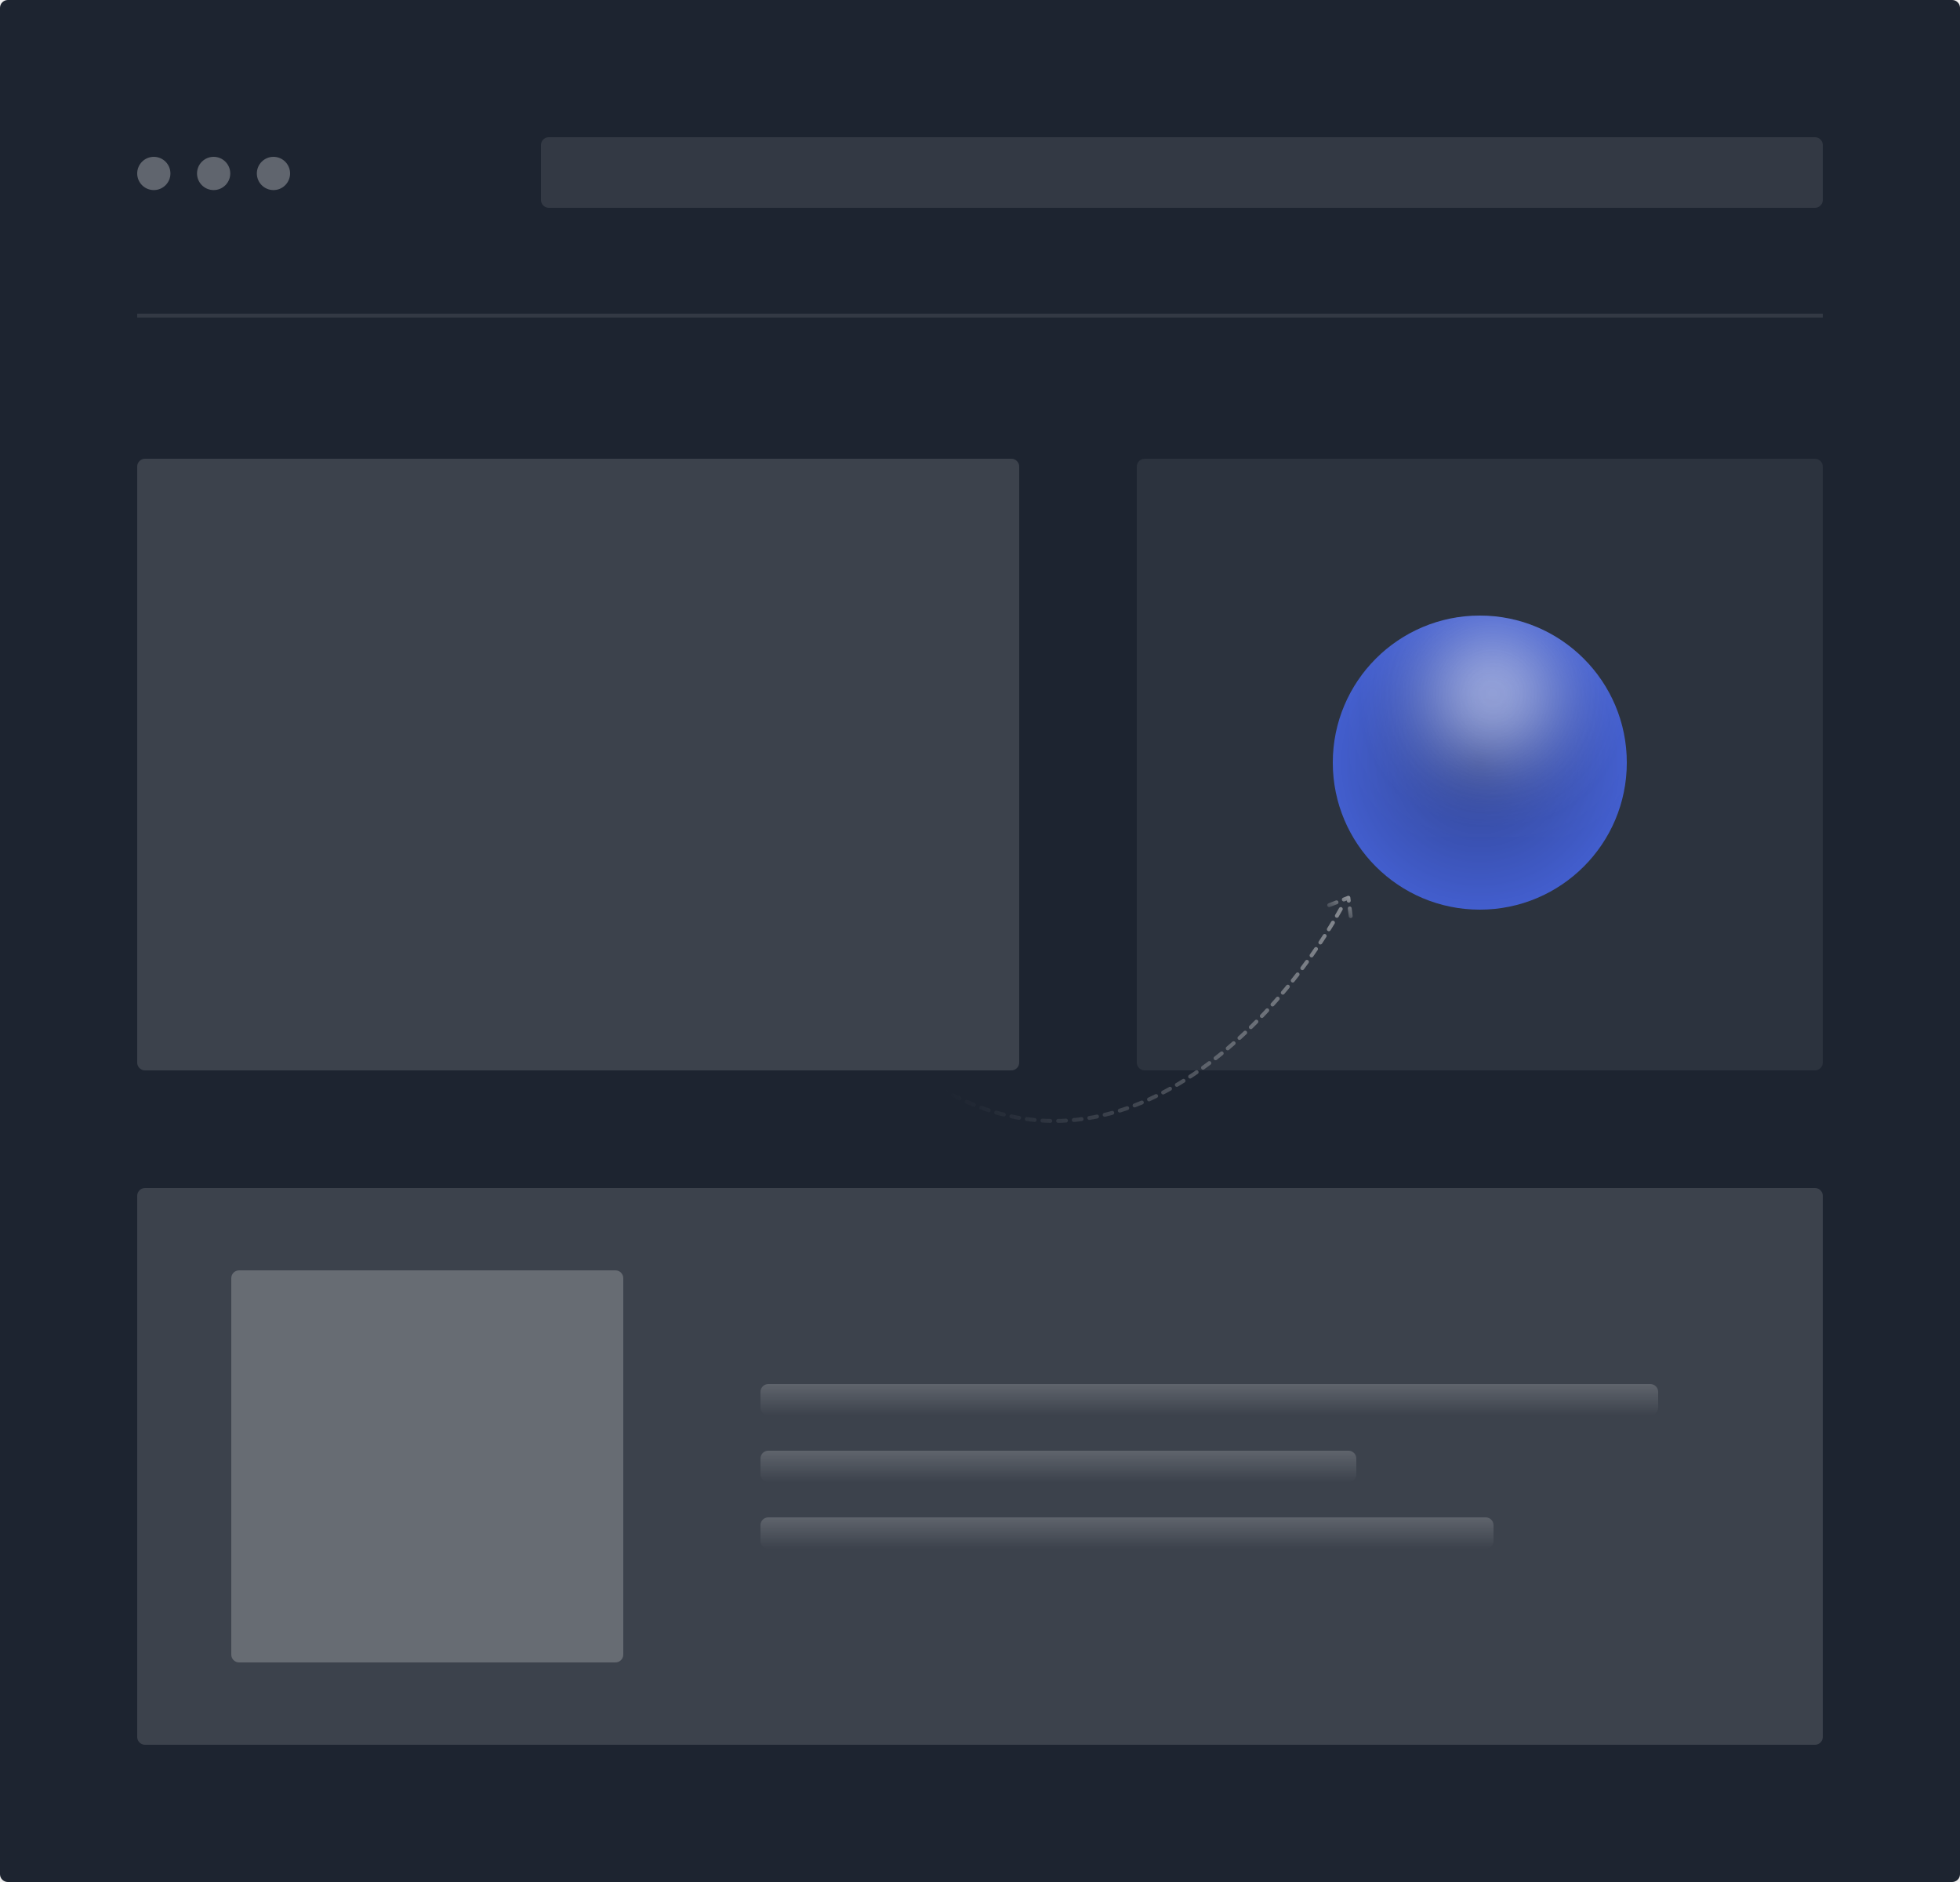
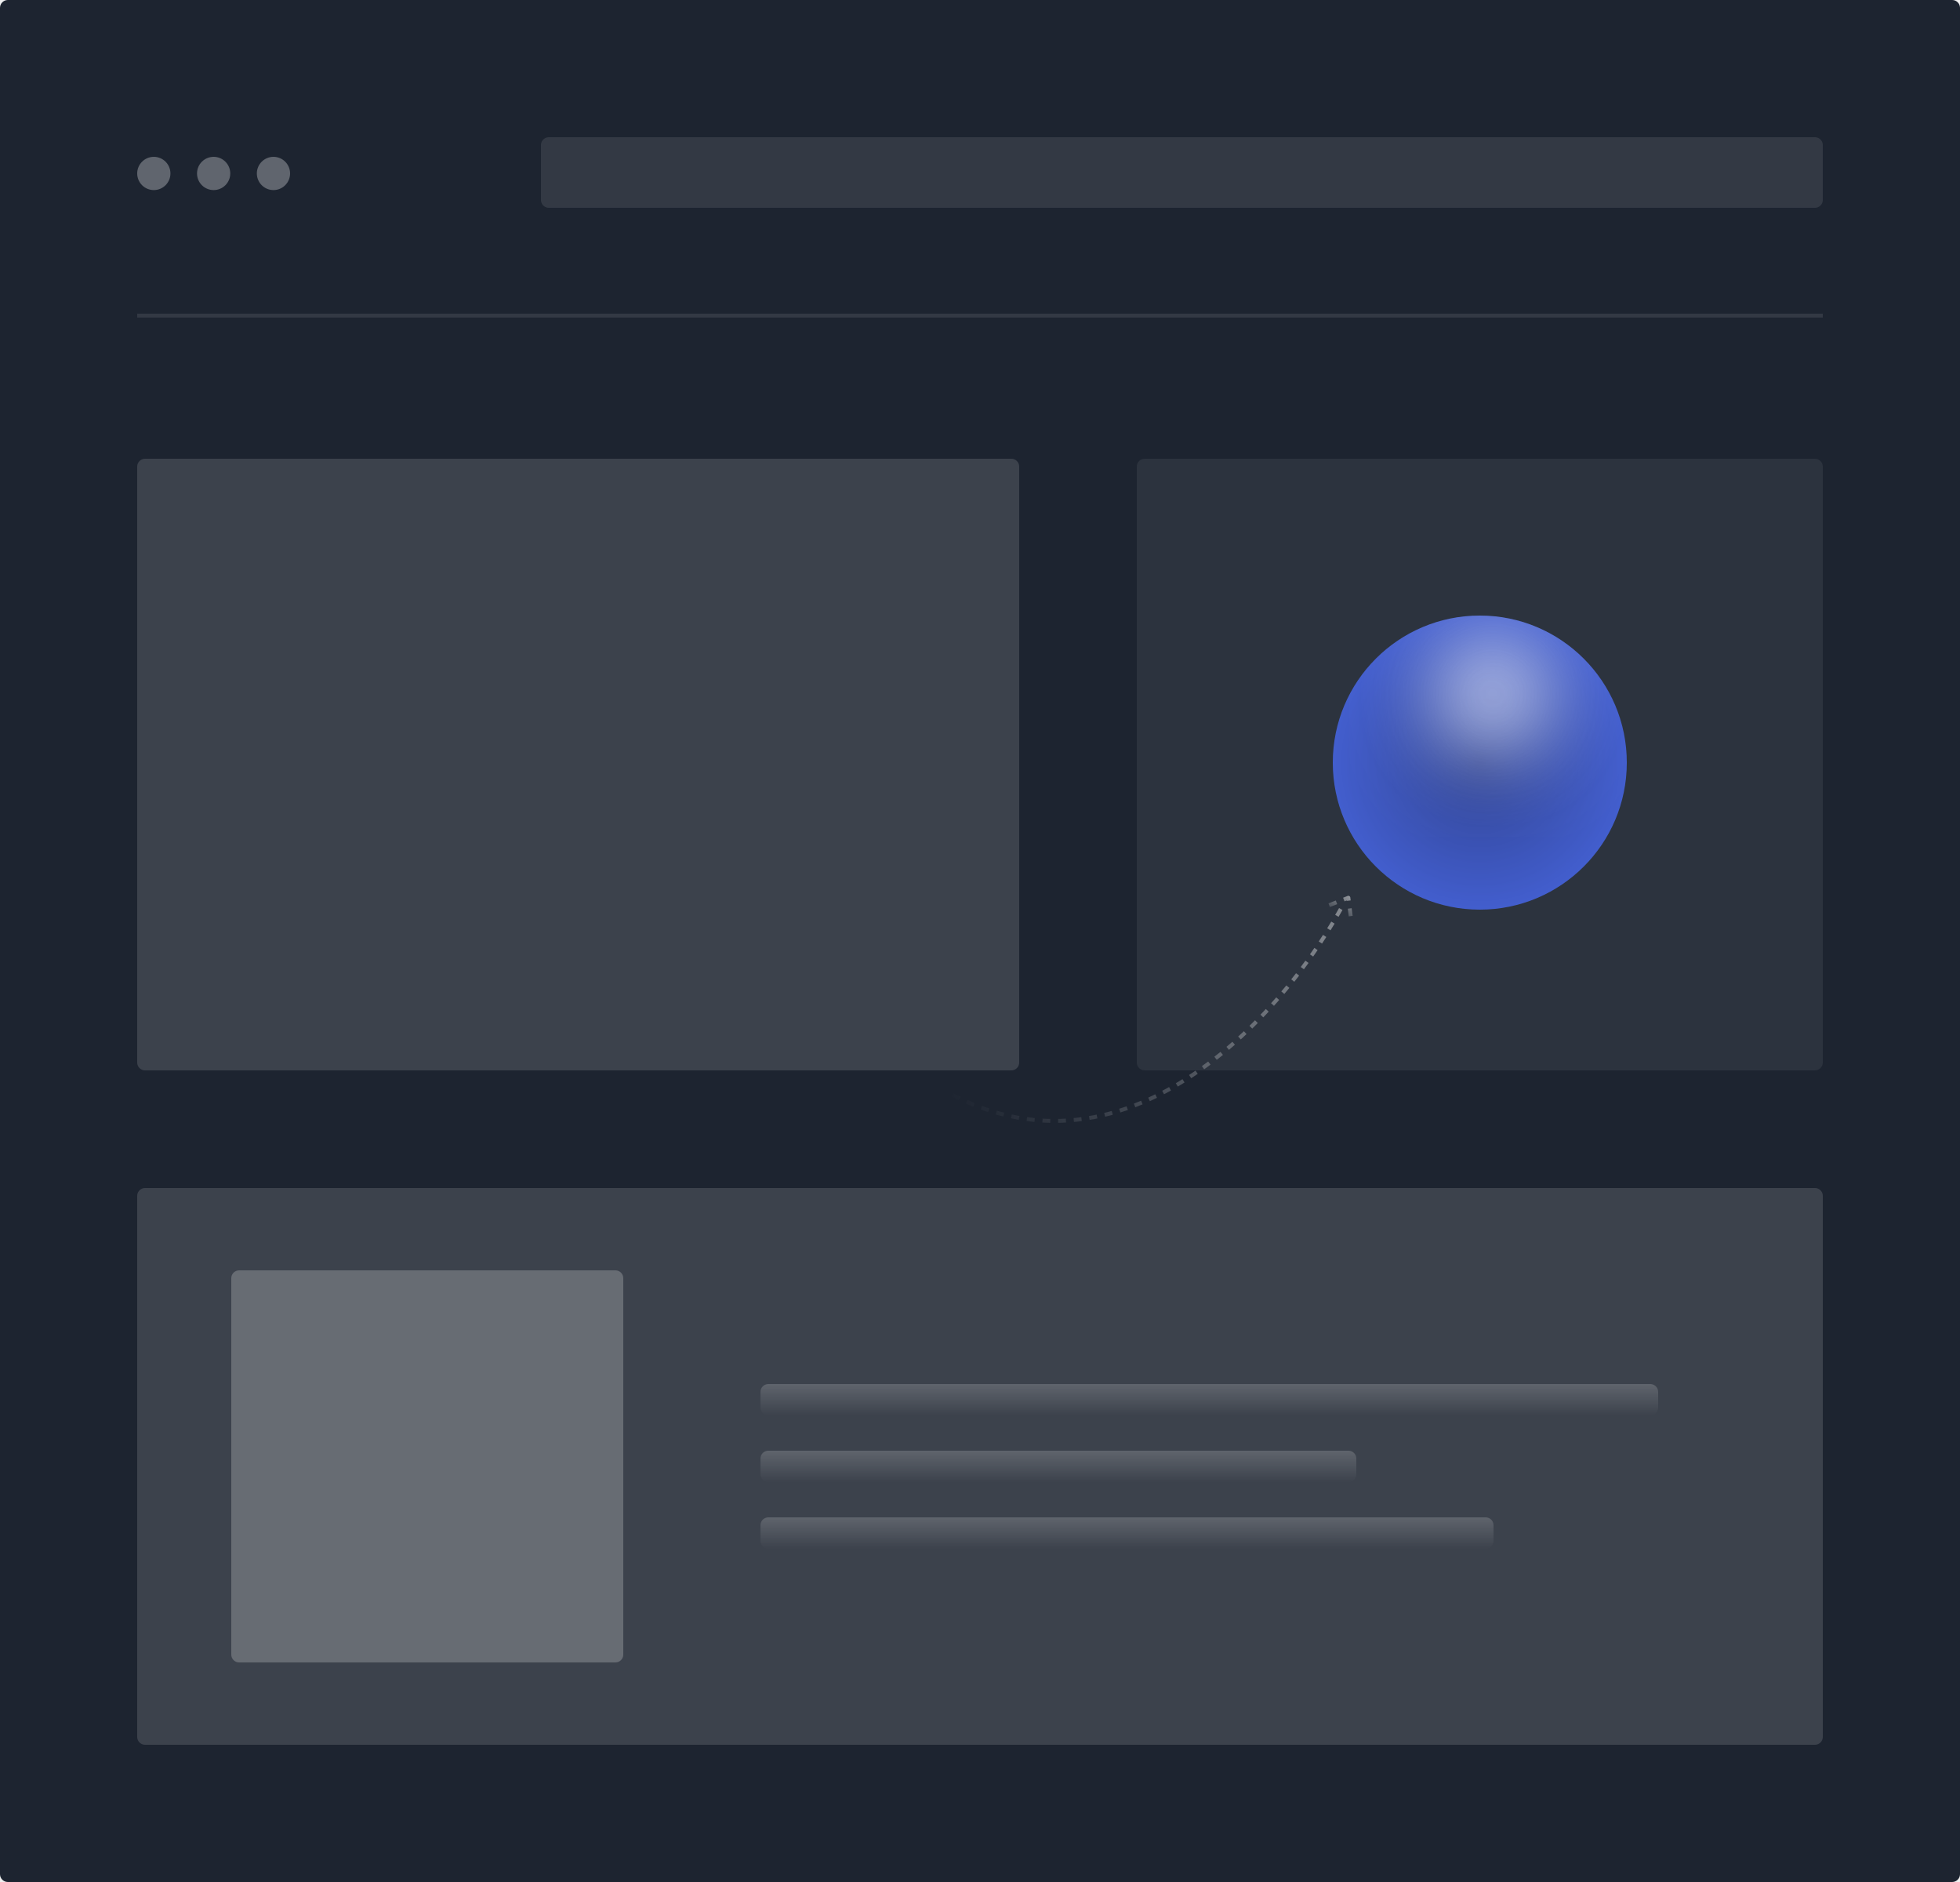
<svg xmlns="http://www.w3.org/2000/svg" width="500" height="480" viewBox="0 0 500 480" fill="none">
  <rect width="500" height="480" rx="2" fill="#1D2430" />
  <rect x="35" y="117" width="225" height="156" rx="2" fill="white" fill-opacity="0.14" />
  <line opacity="0.1" x1="35" y1="80.5" x2="465" y2="80.5" stroke="white" />
  <rect x="290" y="117" width="175" height="156" rx="2" fill="white" fill-opacity="0.07" />
  <rect x="35" y="303" width="430" height="142" rx="2" fill="white" fill-opacity="0.14" />
  <rect x="194" y="353" width="229" height="8" rx="2" fill="url(#paint0_linear_62_128)" fill-opacity="0.18" />
  <rect x="194" y="370" width="152" height="8" rx="2" fill="url(#paint1_linear_62_128)" fill-opacity="0.18" />
  <rect x="194" y="387" width="187" height="8" rx="2" fill="url(#paint2_linear_62_128)" fill-opacity="0.18" />
  <rect x="59" y="324" width="100" height="100" rx="2" fill="white" fill-opacity="0.22" />
  <rect opacity="0.1" x="138" y="35" width="327" height="18" rx="2" fill="white" />
  <circle opacity="0.3" cx="39.239" cy="44.239" r="4.239" fill="white" />
  <circle opacity="0.3" cx="54.5" cy="44.239" r="4.239" fill="white" />
  <circle opacity="0.3" cx="69.761" cy="44.239" r="4.239" fill="white" />
  <circle opacity="0.8" cx="377.5" cy="194.5" r="37.5" fill="#4A6CF7" />
  <mask id="mask0_62_128" style="mask-type:alpha" maskUnits="userSpaceOnUse" x="340" y="157" width="75" height="75">
    <circle opacity="0.8" cx="377.5" cy="194.5" r="37.5" fill="#4A6CF7" />
  </mask>
  <g mask="url(#mask0_62_128)">
    <circle opacity="0.8" cx="377.5" cy="194.5" r="37.5" fill="url(#paint3_radial_62_128)" />
    <g opacity="0.8" filter="url(#filter0_f_62_128)">
      <circle cx="380.809" cy="176.853" r="15.441" fill="white" />
    </g>
  </g>
-   <path d="M342.034 231.847C324.964 262.749 277.939 313.186 226.394 267.718" stroke="url(#paint4_linear_62_128)" stroke-linecap="round" stroke-linejoin="round" stroke-dasharray="2 2" />
-   <path d="M339.077 230.867L343.973 228.971L344.562 233.656" stroke="url(#paint5_linear_62_128)" stroke-linecap="round" stroke-linejoin="round" stroke-dasharray="2 2" />
+   <path d="M342.034 231.847C324.964 262.749 277.939 313.186 226.394 267.718" stroke="url(#paint4_linear_62_128)" strokeLinecap="round" stroke-linejoin="round" stroke-dasharray="2 2" />
+   <path d="M339.077 230.867L343.973 228.971L344.562 233.656" stroke="url(#paint5_linear_62_128)" strokeLinecap="round" stroke-linejoin="round" stroke-dasharray="2 2" />
  <defs>
    <filter id="filter0_f_62_128" x="344.368" y="140.412" width="72.882" height="72.882" filterUnits="userSpaceOnUse" color-interpolation-filters="sRGB">
      <feFlood flood-opacity="0" result="BackgroundImageFix" />
      <feBlend mode="normal" in="SourceGraphic" in2="BackgroundImageFix" result="shape" />
      <feGaussianBlur stdDeviation="10.5" result="effect1_foregroundBlur_62_128" />
    </filter>
    <linearGradient id="paint0_linear_62_128" x1="308.5" y1="353" x2="308.5" y2="361" gradientUnits="userSpaceOnUse">
      <stop stop-color="white" />
      <stop offset="1" stop-color="white" stop-opacity="0" />
    </linearGradient>
    <linearGradient id="paint1_linear_62_128" x1="270" y1="370" x2="270" y2="378" gradientUnits="userSpaceOnUse">
      <stop stop-color="white" />
      <stop offset="1" stop-color="white" stop-opacity="0" />
    </linearGradient>
    <linearGradient id="paint2_linear_62_128" x1="287.5" y1="387" x2="287.5" y2="395" gradientUnits="userSpaceOnUse">
      <stop stop-color="white" />
      <stop offset="1" stop-color="white" stop-opacity="0" />
    </linearGradient>
    <radialGradient id="paint3_radial_62_128" cx="0" cy="0" r="1" gradientUnits="userSpaceOnUse" gradientTransform="translate(377.5 194.5) rotate(90) scale(40.2574)">
      <stop stop-opacity="0.47" />
      <stop offset="1" stop-opacity="0" />
    </radialGradient>
    <linearGradient id="paint4_linear_62_128" x1="358.554" y1="226.723" x2="242.956" y2="282.349" gradientUnits="userSpaceOnUse">
      <stop stop-color="white" stop-opacity="0.48" />
      <stop offset="1" stop-color="white" stop-opacity="0" />
    </linearGradient>
    <linearGradient id="paint5_linear_62_128" x1="343.992" y1="228.548" x2="340.23" y2="234.571" gradientUnits="userSpaceOnUse">
      <stop stop-color="white" stop-opacity="0.48" />
      <stop offset="1" stop-color="white" stop-opacity="0" />
    </linearGradient>
  </defs>
</svg>
